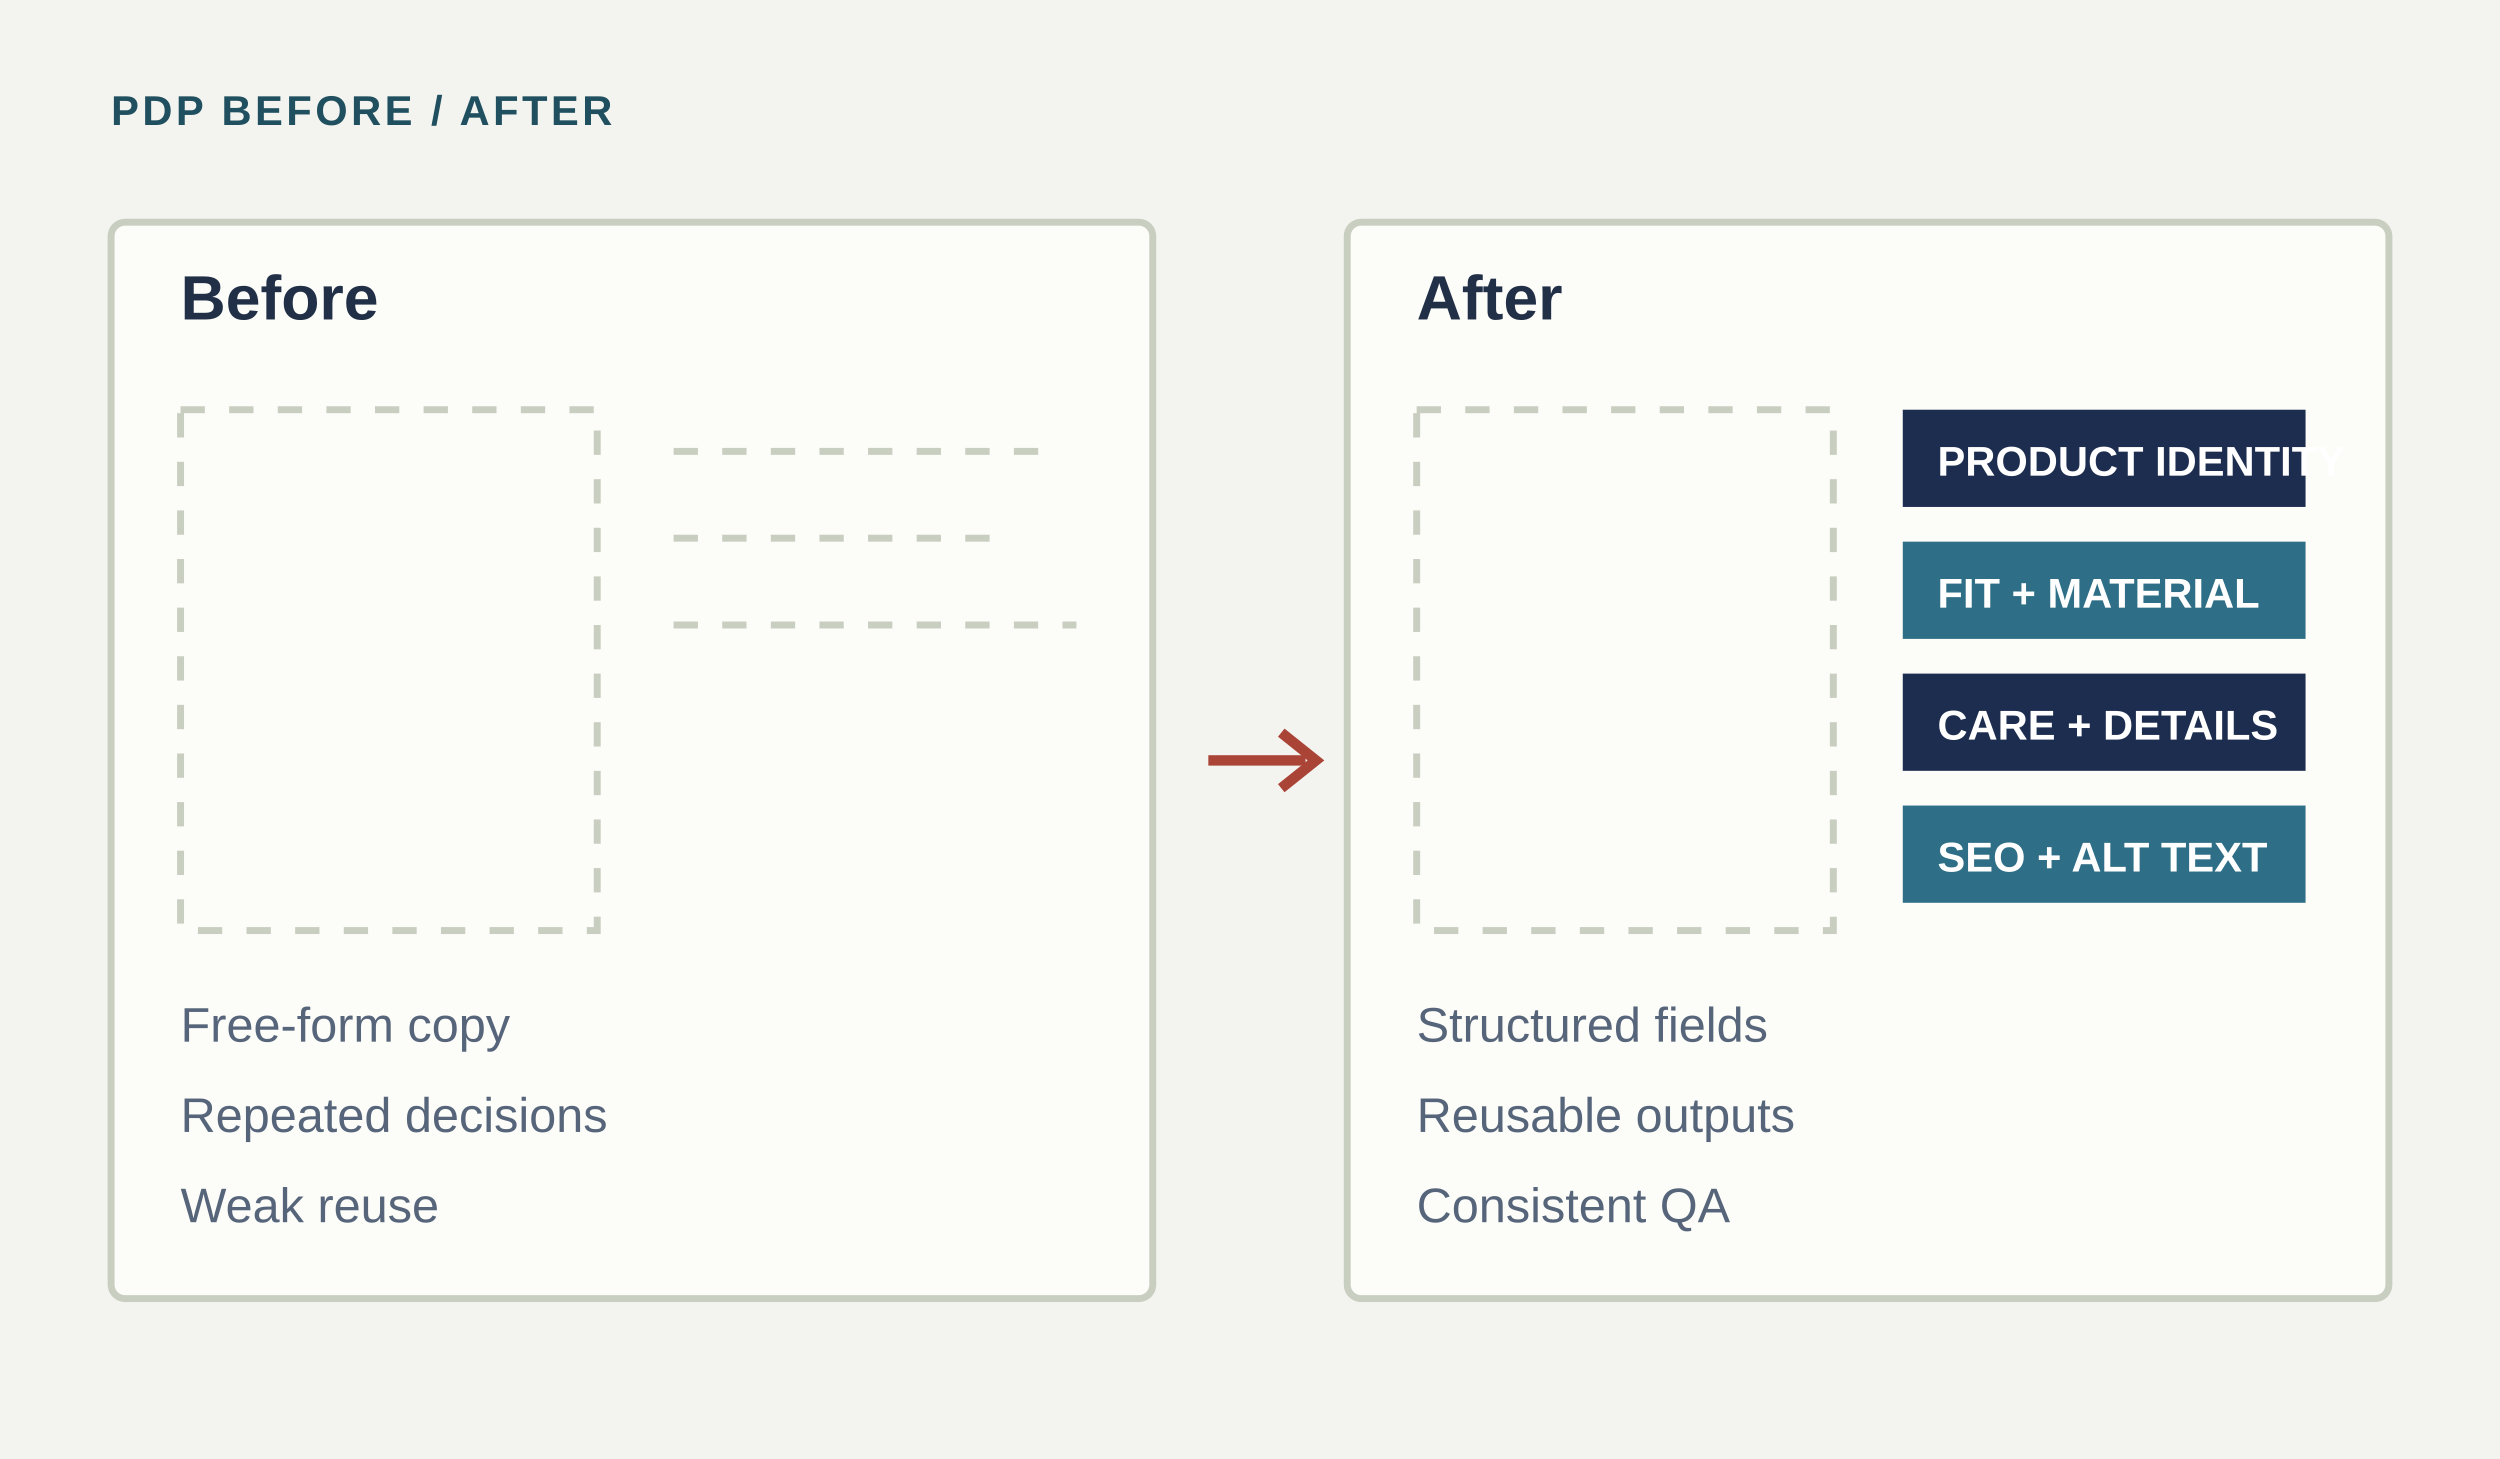
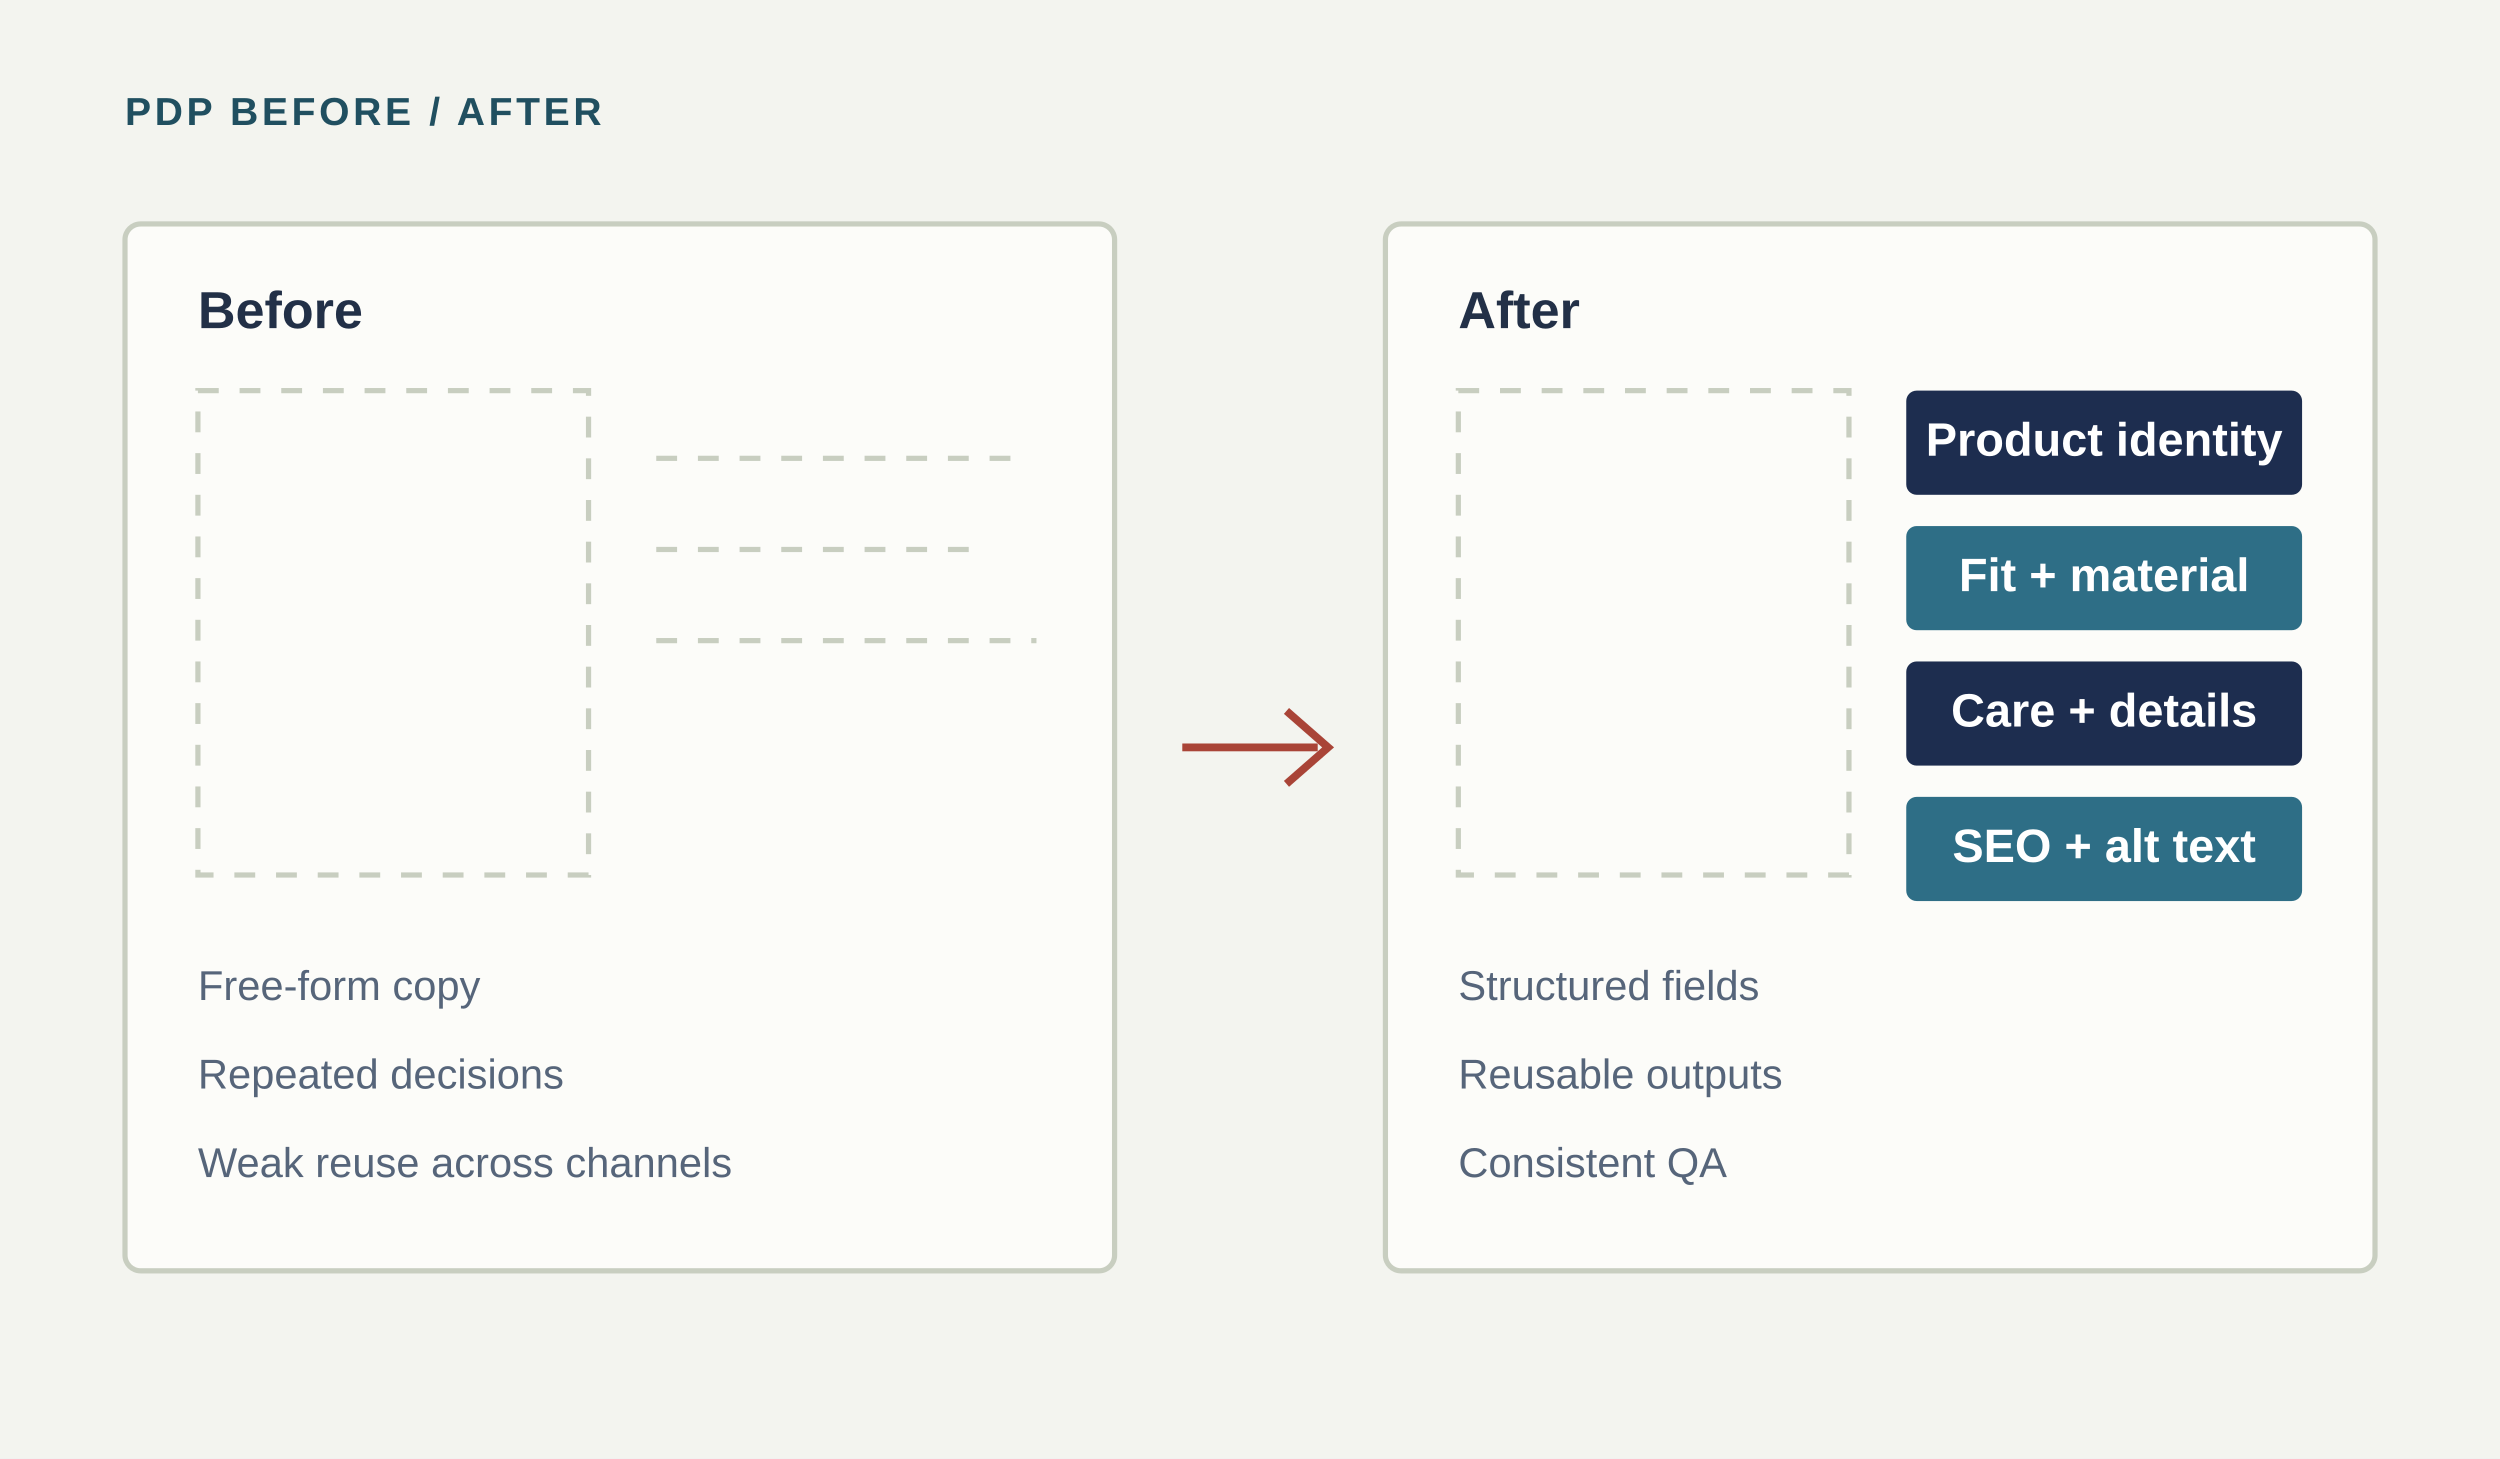
- <svg xmlns="http://www.w3.org/2000/svg" viewBox="0 0 720 420">
-   <rect width="720" height="420" fill="#F3F4EF" />
-   <style>.t{font:700 18px Arial;fill:#223047}.s{font:14px Arial;fill:#56657A}.l{font:700 12px Arial;fill:#204F60;letter-spacing:1px}.b{fill:#FCFCF9;stroke:#C8CEC0;stroke-width:2}.a{stroke:#A94437;stroke-width:3;fill:none}.teal{fill:#2E6E86}.navy{fill:#1D2D4F}.white{fill:#fff}.dash{stroke:#C8CEC0;stroke-width:2;stroke-dasharray:7 7;fill:none}</style>
-   <text x="32" y="36" class="l">PDP BEFORE / AFTER</text>
-   <rect x="32" y="64" width="300" height="310" rx="4" class="b" />
-   <text x="52" y="92" class="t">Before</text>
-   <rect x="52" y="118" width="120" height="150" class="dash" />
-   <line x1="194" y1="130" x2="302" y2="130" class="dash" />
-   <line x1="194" y1="155" x2="286" y2="155" class="dash" />
-   <line x1="194" y1="180" x2="310" y2="180" class="dash" />
-   <text x="52" y="300" class="s">Free-form copy</text>
-   <text x="52" y="326" class="s">Repeated decisions</text>
-   <text x="52" y="352" class="s">Weak reuse</text>
-   <path d="M348 219h28" class="a" />
-   <path d="M369 211l10 8-10 8" class="a" />
-   <rect x="388" y="64" width="300" height="310" rx="4" class="b" />
-   <text x="408" y="92" class="t">After</text>
-   <rect x="408" y="118" width="120" height="150" class="dash" />
-   <rect x="548" y="118" width="116" height="28" class="navy" />
-   <text x="558" y="137" class="white" style="font:700 12px Arial">PRODUCT IDENTITY</text>
-   <rect x="548" y="156" width="116" height="28" class="teal" />
-   <text x="558" y="175" class="white" style="font:700 12px Arial">FIT + MATERIAL</text>
-   <rect x="548" y="194" width="116" height="28" class="navy" />
-   <text x="558" y="213" class="white" style="font:700 12px Arial">CARE + DETAILS</text>
-   <rect x="548" y="232" width="116" height="28" class="teal" />
-   <text x="558" y="251" class="white" style="font:700 12px Arial">SEO + ALT TEXT</text>
-   <text x="408" y="300" class="s">Structured fields</text>
-   <text x="408" y="326" class="s">Reusable outputs</text>
-   <text x="408" y="352" class="s">Consistent QA</text>
+ <svg xmlns="http://www.w3.org/2000/svg" viewBox="0 0 960 560" role="img">
+   <rect width="960" height="560" fill="#F3F4EF" />
+   <style>
+ .label{font:700 15px Arial,sans-serif;fill:#204F60;letter-spacing:1.4px}
+ .h{font:700 25px Arial,sans-serif;fill:#223047}
+ .t{font:700 20px Arial,sans-serif;fill:#223047}
+ .s{font:16px Arial,sans-serif;fill:#56657A}
+ .xs{font:14px Arial,sans-serif;fill:#56657A}
+ .wt{font:700 18px Arial,sans-serif;fill:#fff}
+ .ws{font:14px Arial,sans-serif;fill:#fff}
+ .panel{fill:#FCFCF9;stroke:#C8CEC0;stroke-width:2}
+ .dash{fill:none;stroke:#C8CEC0;stroke-width:2;stroke-dasharray:8 8}
+ .flow{fill:none;stroke:#A94437;stroke-width:3}
+ .navy{fill:#1D2D4F}
+ .teal{fill:#2E6E86}
+ </style>
+   <text x="48" y="48" class="label">PDP BEFORE / AFTER</text>
+   <rect x="48" y="86" width="380" height="402" rx="6" class="panel" />
+   <rect x="532" y="86" width="380" height="402" rx="6" class="panel" />
+   <text x="76" y="126" class="t">Before</text>
+   <rect x="76" y="150" width="150" height="186" class="dash" />
+   <line x1="252" y1="176" x2="392" y2="176" class="dash" />
+   <line x1="252" y1="211" x2="376" y2="211" class="dash" />
+   <line x1="252" y1="246" x2="398" y2="246" class="dash" />
+   <text x="76" y="384" class="s">Free-form copy</text>
+   <text x="76" y="418" class="s">Repeated decisions</text>
+   <text x="76" y="452" class="s">Weak reuse across channels</text>
+   <path d="M454 287h52" class="flow" />
+   <path d="M494 273l16 14-16 14" class="flow" />
+   <text x="560" y="126" class="t">After</text>
+   <rect x="560" y="150" width="150" height="186" class="dash" />
+   <g>
+     <rect x="732" y="150" width="152" height="40" rx="4" class="navy" />
+     <text x="808" y="175" class="wt" text-anchor="middle">Product identity</text>
+     <rect x="732" y="202" width="152" height="40" rx="4" class="teal" />
+     <text x="808" y="227" class="wt" text-anchor="middle">Fit + material</text>
+     <rect x="732" y="254" width="152" height="40" rx="4" class="navy" />
+     <text x="808" y="279" class="wt" text-anchor="middle">Care + details</text>
+     <rect x="732" y="306" width="152" height="40" rx="4" class="teal" />
+     <text x="808" y="331" class="wt" text-anchor="middle">SEO + alt text</text>
+   </g>
+   <text x="560" y="384" class="s">Structured fields</text>
+   <text x="560" y="418" class="s">Reusable outputs</text>
+   <text x="560" y="452" class="s">Consistent QA</text>
</svg>
